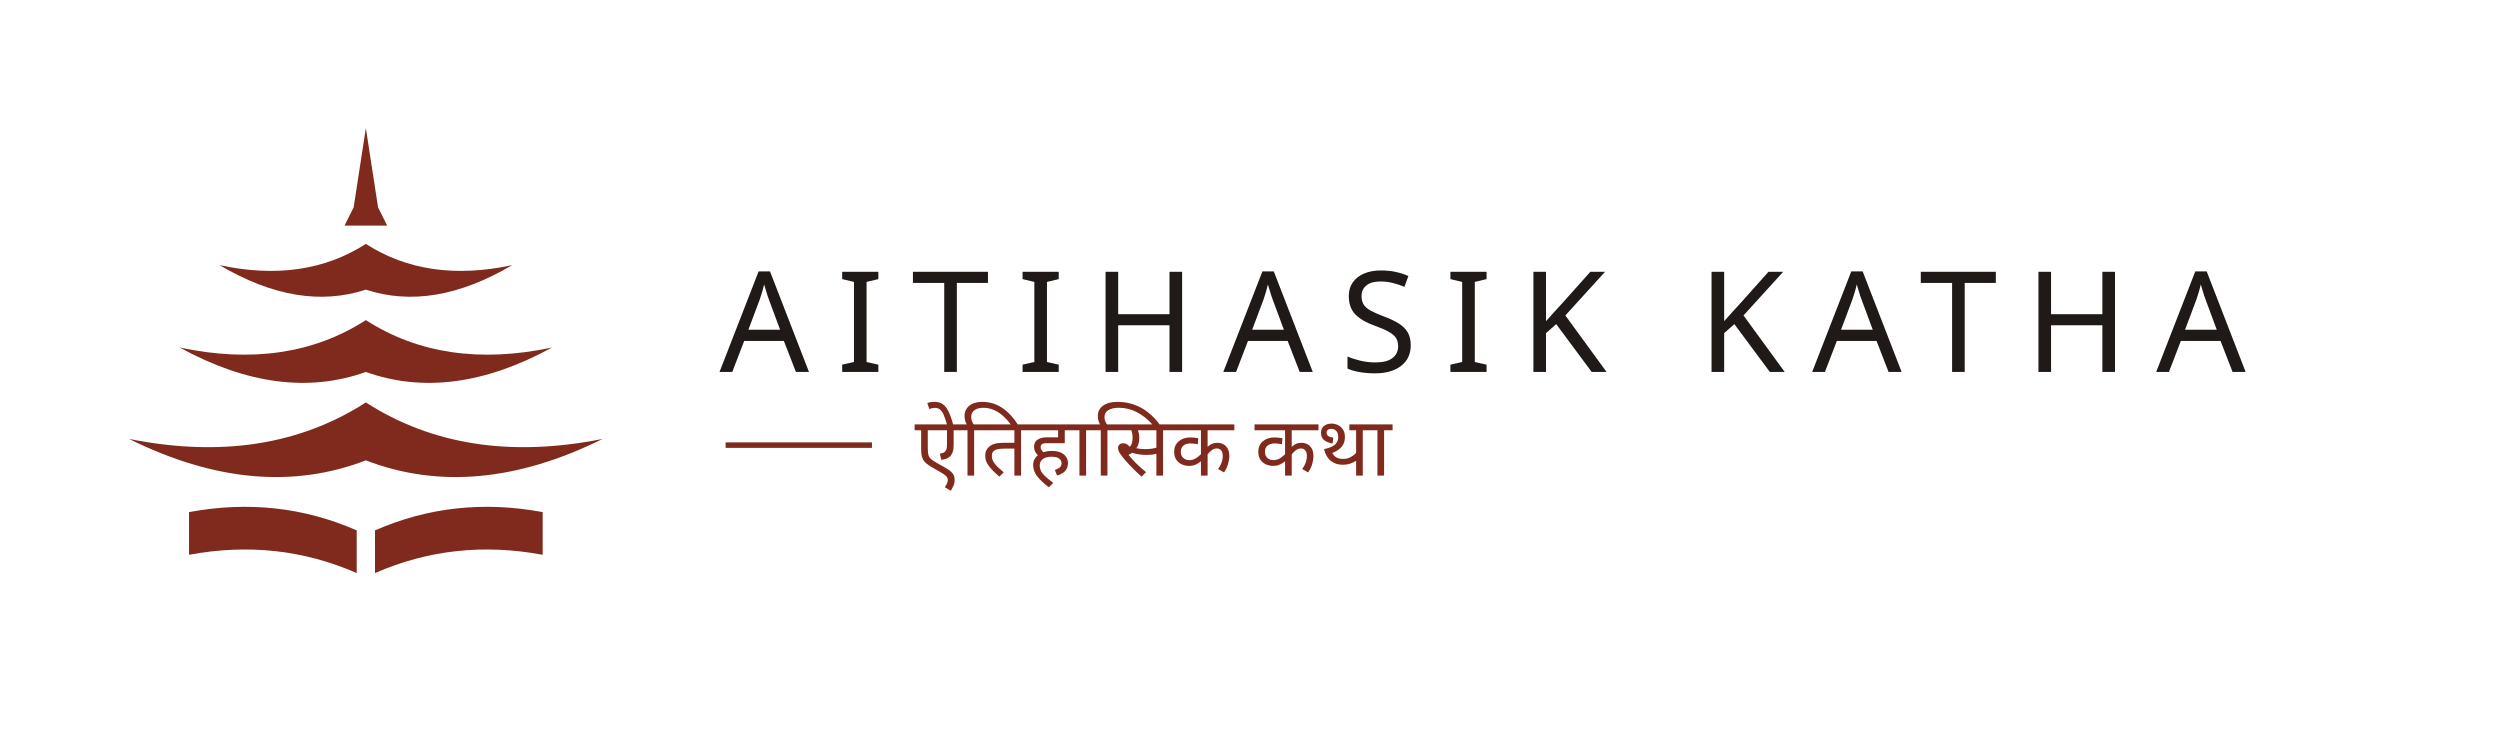
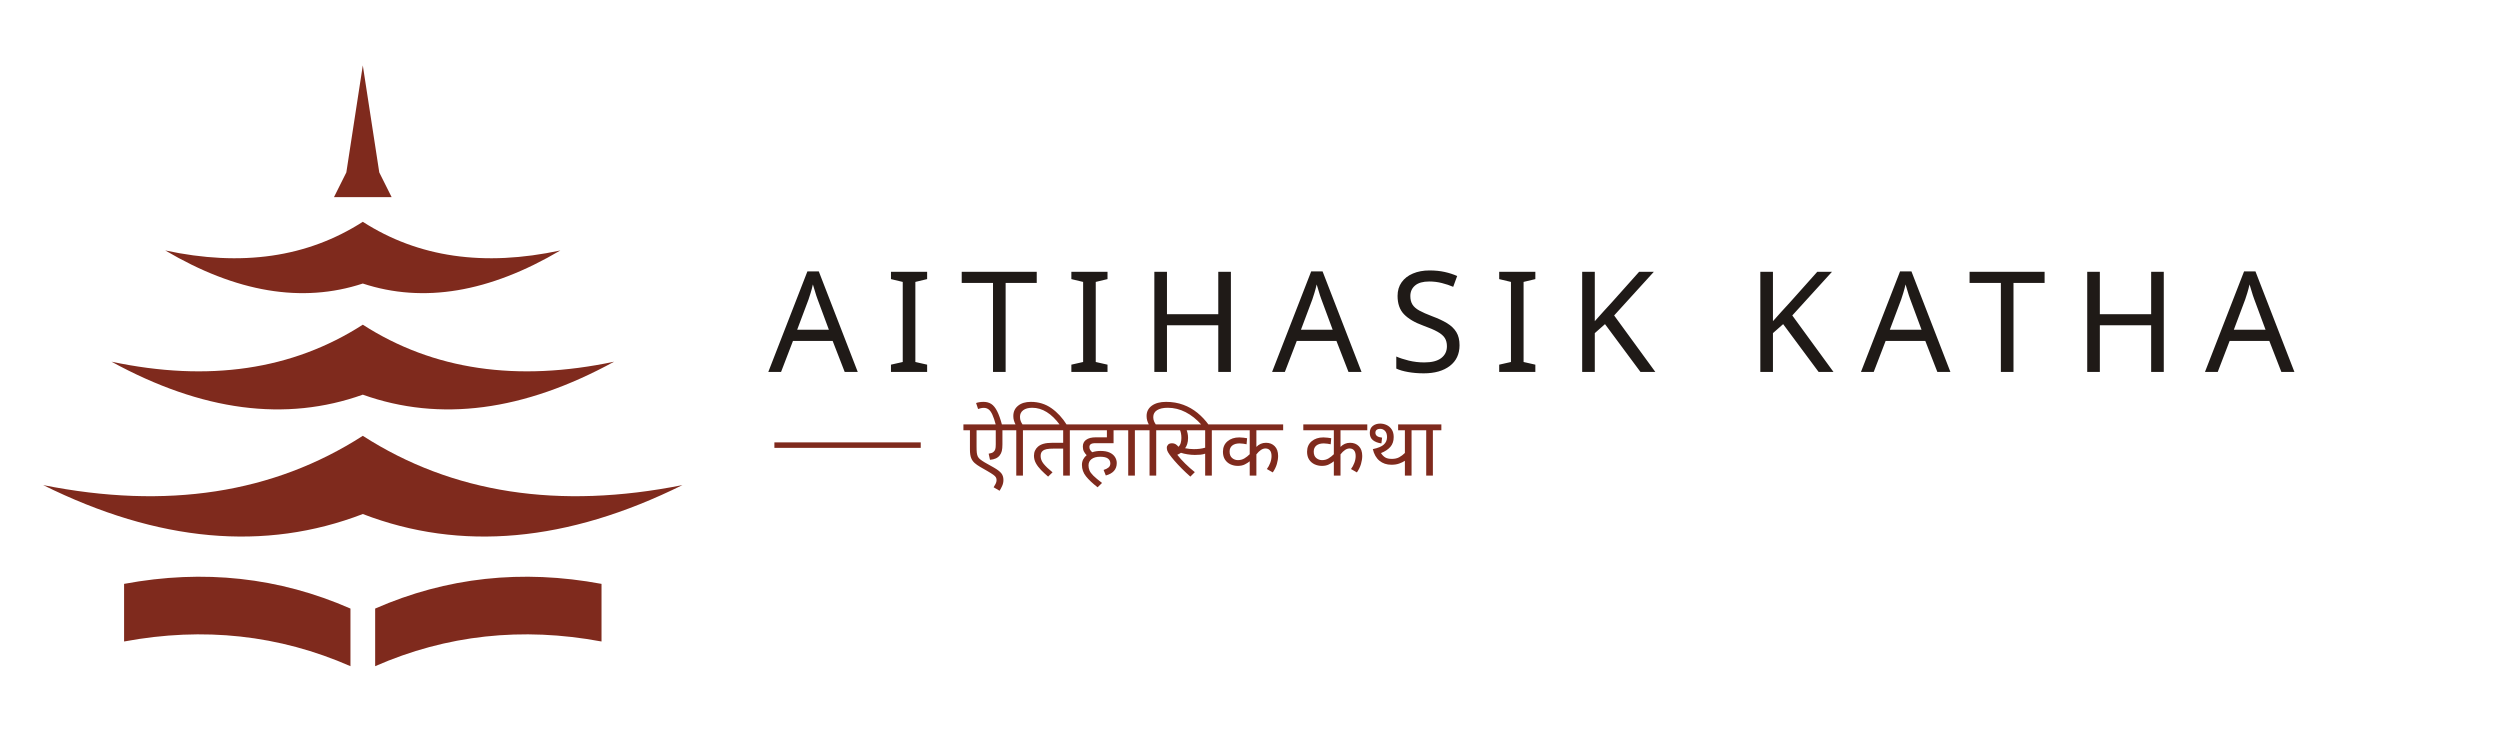
<svg xmlns="http://www.w3.org/2000/svg" viewBox="0 0 820 240">
-   <g transform="translate(0 6) scale(1.0)">
+   <g transform="translate(-43.00 -27.15) scale(1.35)">
    <path d="M72.00 80.96 Q 99.84 86.96 120.00 74.00 Q 140.16 86.96 168.00 80.96 Q 142.08 96.26 120.00 89.00 Q 97.92 96.26 72.00 80.96 Z" fill="#7F2A1D" />
    <path d="M58.94 107.99 Q 94.36 115.49 120.00 99.00 Q 145.64 115.49 181.06 107.99 Q 148.09 126.03 120.00 116.00 Q 91.91 126.03 58.94 107.99 Z" fill="#7F2A1D" />
    <path d="M42.34 137.97 Q 87.38 146.97 120.00 126.00 Q 152.62 146.97 197.66 137.97 Q 155.73 158.75 120.00 145.00 Q 84.27 158.75 42.34 137.97 Z" fill="#7F2A1D" />
    <path d="M120.00 36.00 L 124.00 62.00 L 127.00 68.00 L 113.00 68.00 L 116.00 62.00 Z" fill="#7F2A1D" />
    <path d="M117.00 167.97 Q 91.00 156.57 62.00 161.97 L 62.00 175.97 Q 91.00 170.57 117.00 181.97 Z" fill="#7F2A1D" />
    <path d="M123.00 167.97 Q 149.00 156.57 178.00 161.97 L 178.00 175.97 Q 149.00 170.57 123.00 181.97 Z" fill="#7F2A1D" />
  </g>
-   <text x="236" y="122" font-family="Optima, 'Candara', 'Segoe UI', sans-serif" font-size="46" letter-spacing="9" fill="#1F1A17">AITIHASIK KATHA</text>
-   <line x1="238" y1="146" x2="286" y2="146" stroke="#7F2A1D" stroke-width="1.8" />
-   <text x="300" y="156" font-family="'ITF Devanagari', 'Devanagari Sangam MN', 'Noto Sans Devanagari', sans-serif" font-size="27" fill="#7F2A1D">ऐतिहासिक कथा</text>
+   <text x="252" y="122" font-family="Optima, 'Candara', 'Segoe UI', sans-serif" font-size="46" letter-spacing="9" fill="#1F1A17">AITIHASIK KATHA</text>
+   <line x1="254" y1="146" x2="302" y2="146" stroke="#7F2A1D" stroke-width="1.8" />
+   <text x="316" y="156" font-family="'ITF Devanagari', 'Devanagari Sangam MN', 'Noto Sans Devanagari', sans-serif" font-size="27" fill="#7F2A1D">ऐतिहासिक कथा</text>
</svg>
